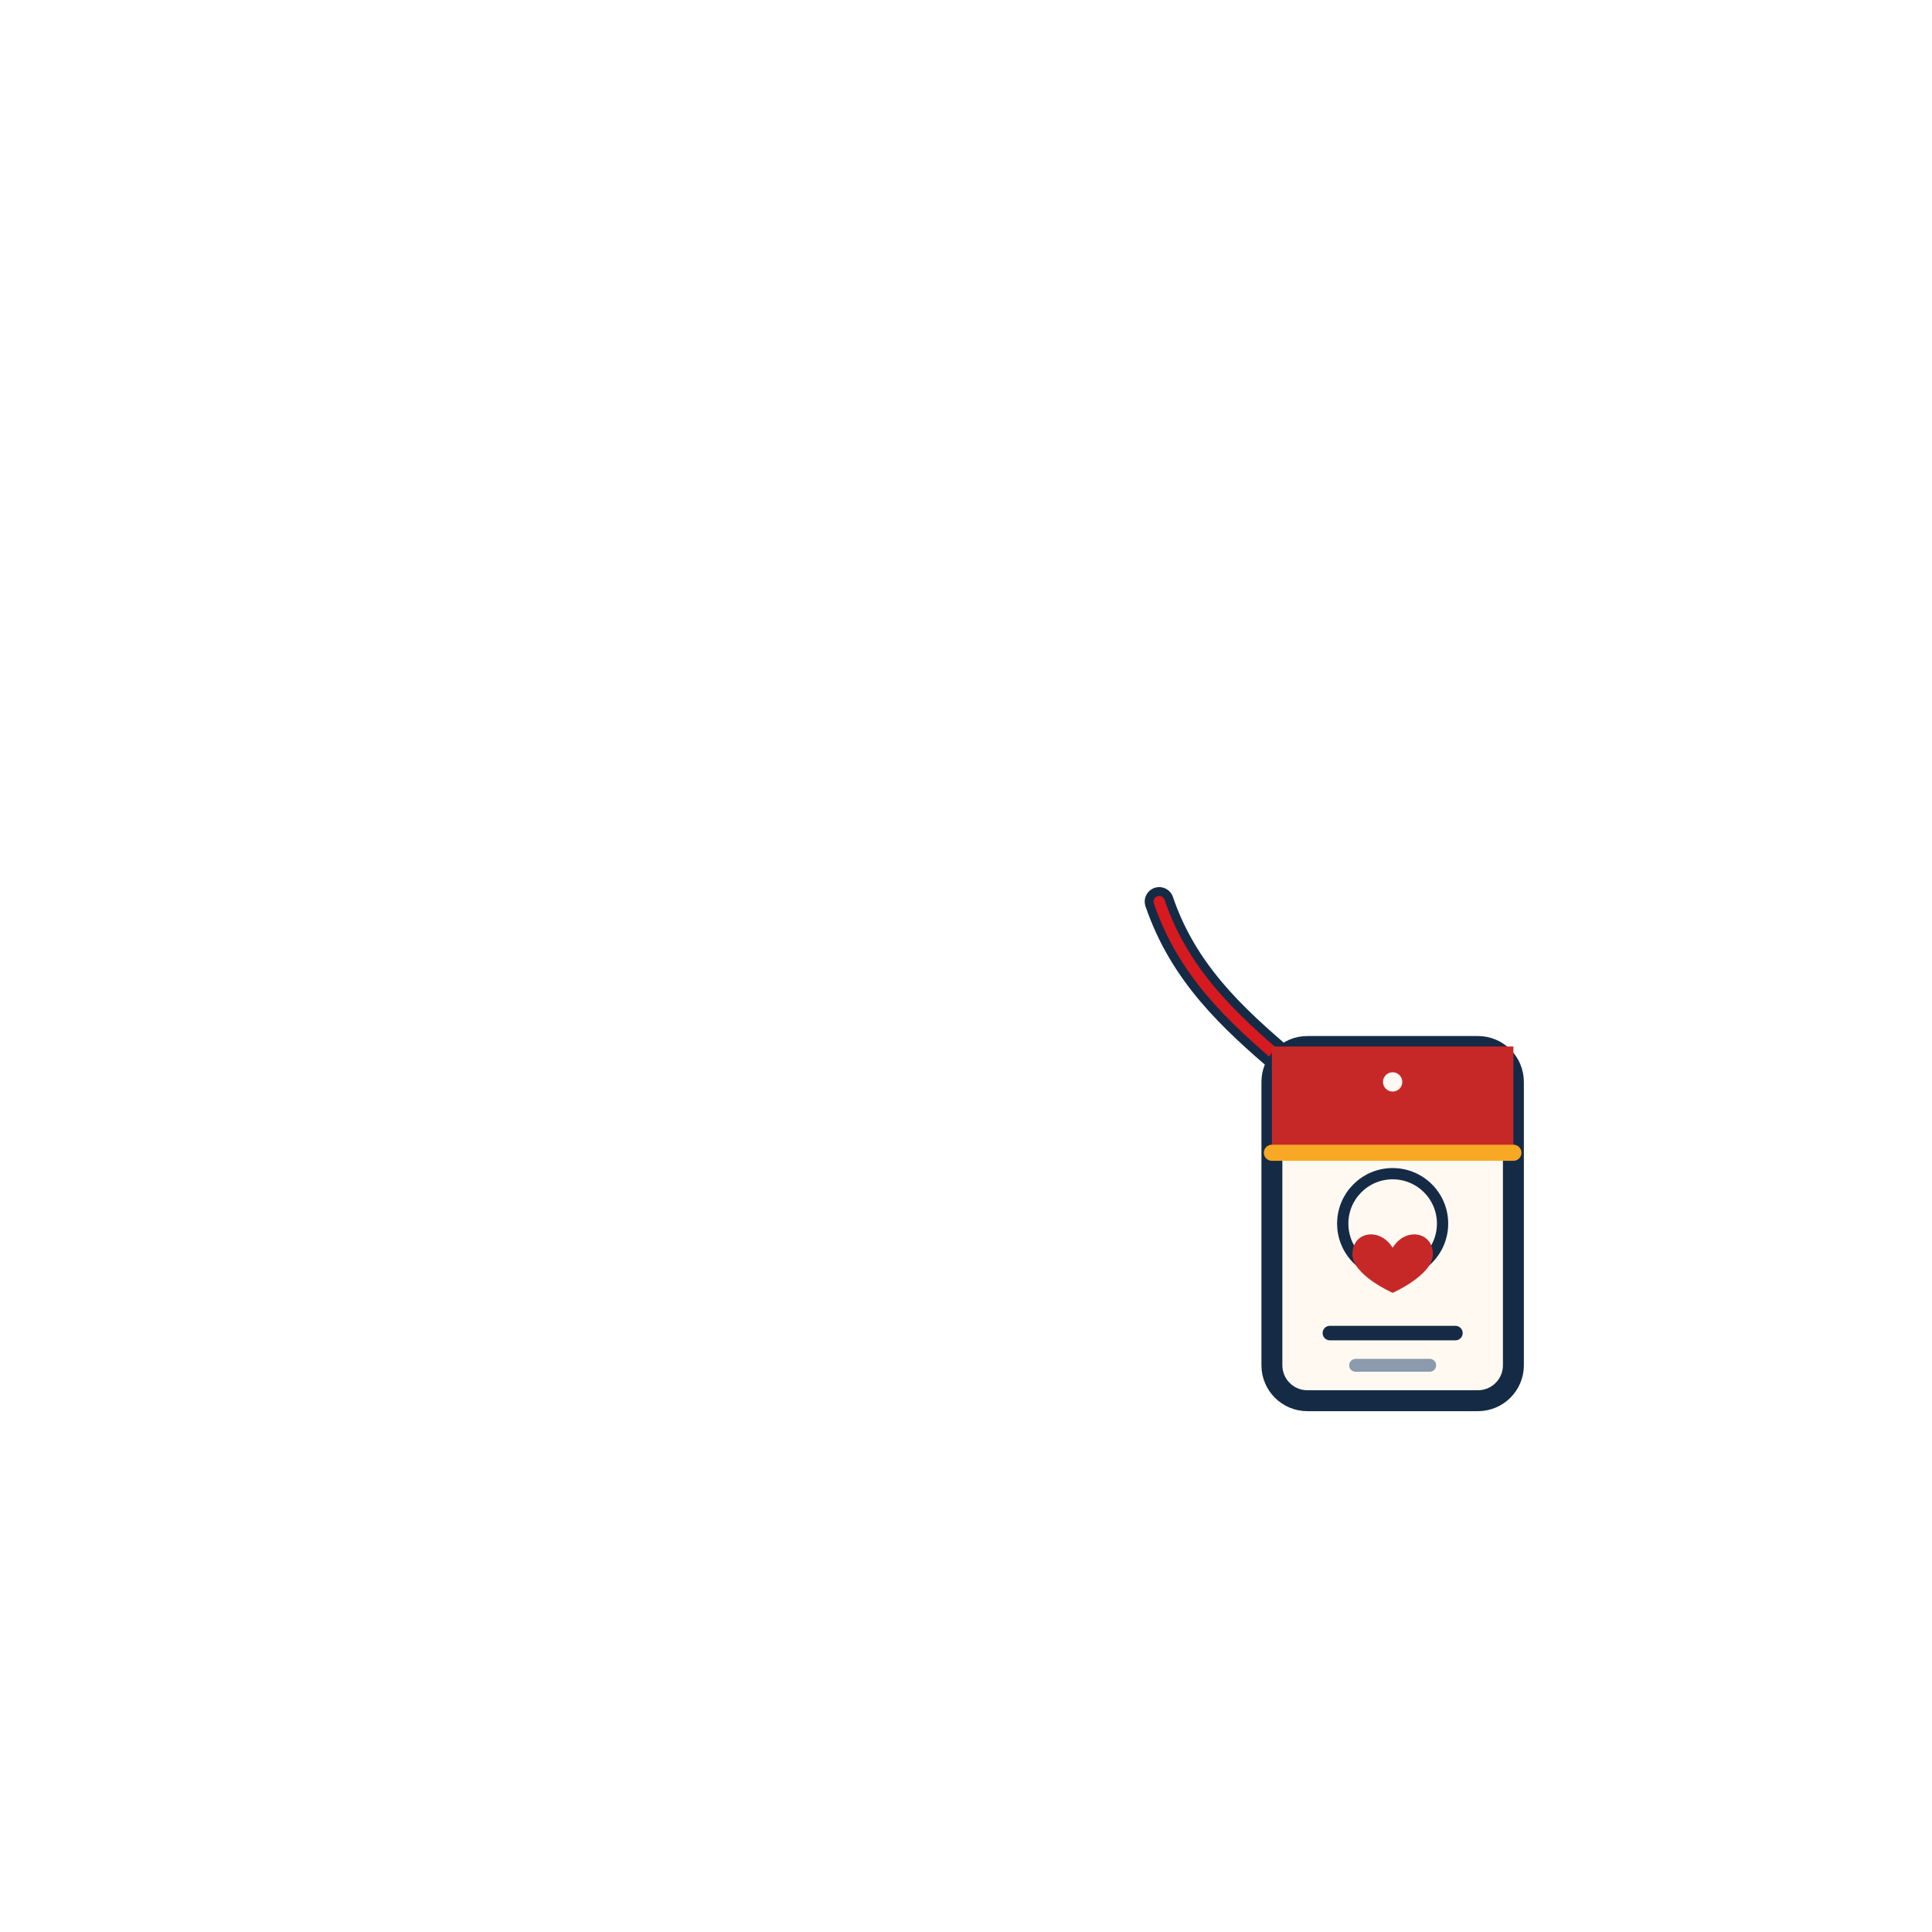
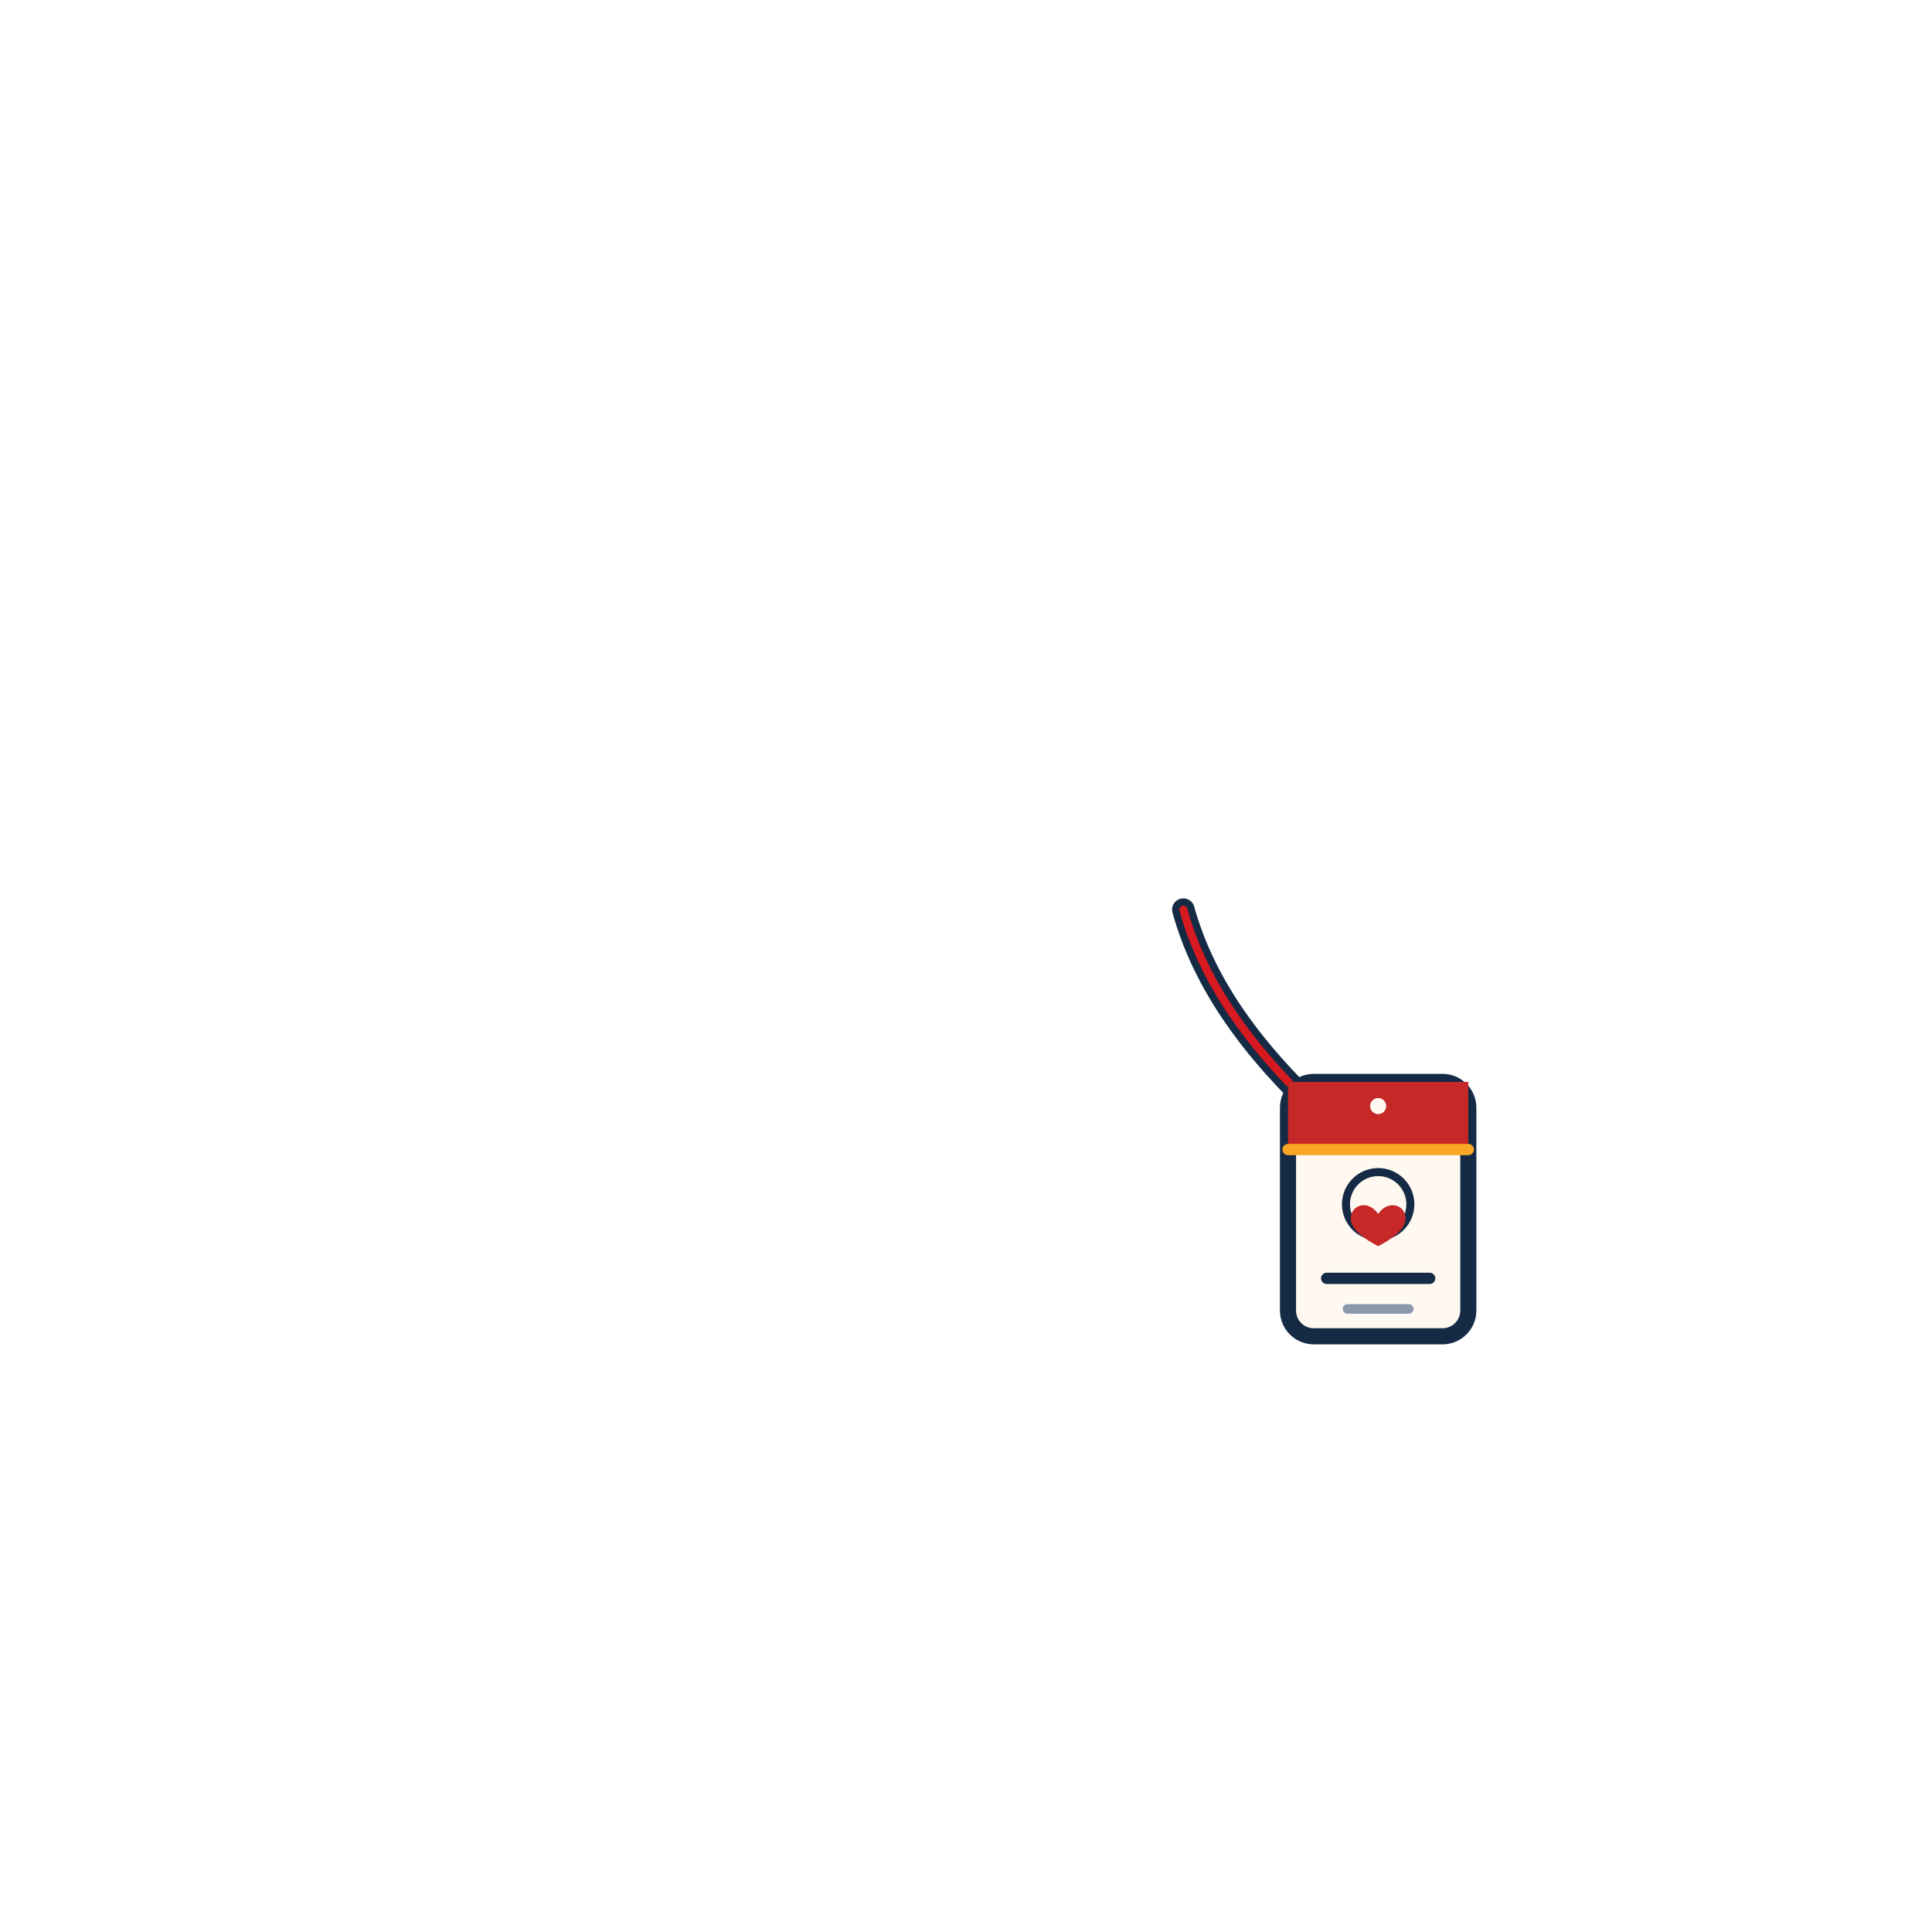
<svg xmlns="http://www.w3.org/2000/svg" viewBox="0 0 1200 1200">
  <g stroke-linecap="round" stroke-linejoin="round">
-     <path d="M720 560 C735 604 765 632 798 660" fill="none" stroke="#152B45" stroke-width="18" />
-     <path d="M720 560 C735 604 765 632 798 660" fill="none" stroke="#D71920" stroke-width="7" />
-     <rect x="790" y="650" width="150" height="220" rx="22" fill="#FFF9F2" stroke="#152B45" stroke-width="13" />
-     <path d="M790 650 H940 V716 H790 Z" fill="#C62828" />
-     <path d="M790 716 H940" stroke="#F9A825" stroke-width="10" />
-     <circle cx="865" cy="760" r="31" fill="#FFF9F2" stroke="#152B45" stroke-width="7" />
-     <path d="M865 775 C857 762 840 765 840 779 C840 792 865 803 865 803 C865 803 890 792 890 779 C890 765 873 762 865 775 Z" fill="#C62828" />
-     <path d="M826 828 H904" stroke="#152B45" stroke-width="9" />
-     <path d="M842 848 H888" stroke="#8B9AAC" stroke-width="8" />
-     <circle cx="865" cy="672" r="6" fill="#FFF9F2" />
+     <path d="M735 565 C748 612 778 650 808 680" fill="none" stroke="#152B45" stroke-width="14" />
+     <path d="M735 565 C748 612 778 650 808 680" fill="none" stroke="#D71920" stroke-width="5" />
+     <rect x="800" y="672" width="112" height="158" rx="16" fill="#FFF9F2" stroke="#152B45" stroke-width="10" />
+     <path d="M800 672 H912 V714 H800 Z" fill="#C62828" />
+     <path d="M800 714 H912" stroke="#F9A825" stroke-width="7" />
+     <circle cx="856" cy="748" r="20" fill="#FFF9F2" stroke="#152B45" stroke-width="5" />
+     <path d="M856 754 C850 745 839 748 839 757 C839 766 856 774 856 774 C856 774 873 766 873 757 C873 748 862 745 856 754 Z" fill="#C62828" />
+     <path d="M824 794 H888" stroke="#152B45" stroke-width="7" />
+     <path d="M837 813 H875" stroke="#8B9AAC" stroke-width="6" />
+     <circle cx="856" cy="687" r="5" fill="#FFF9F2" />
  </g>
</svg>
